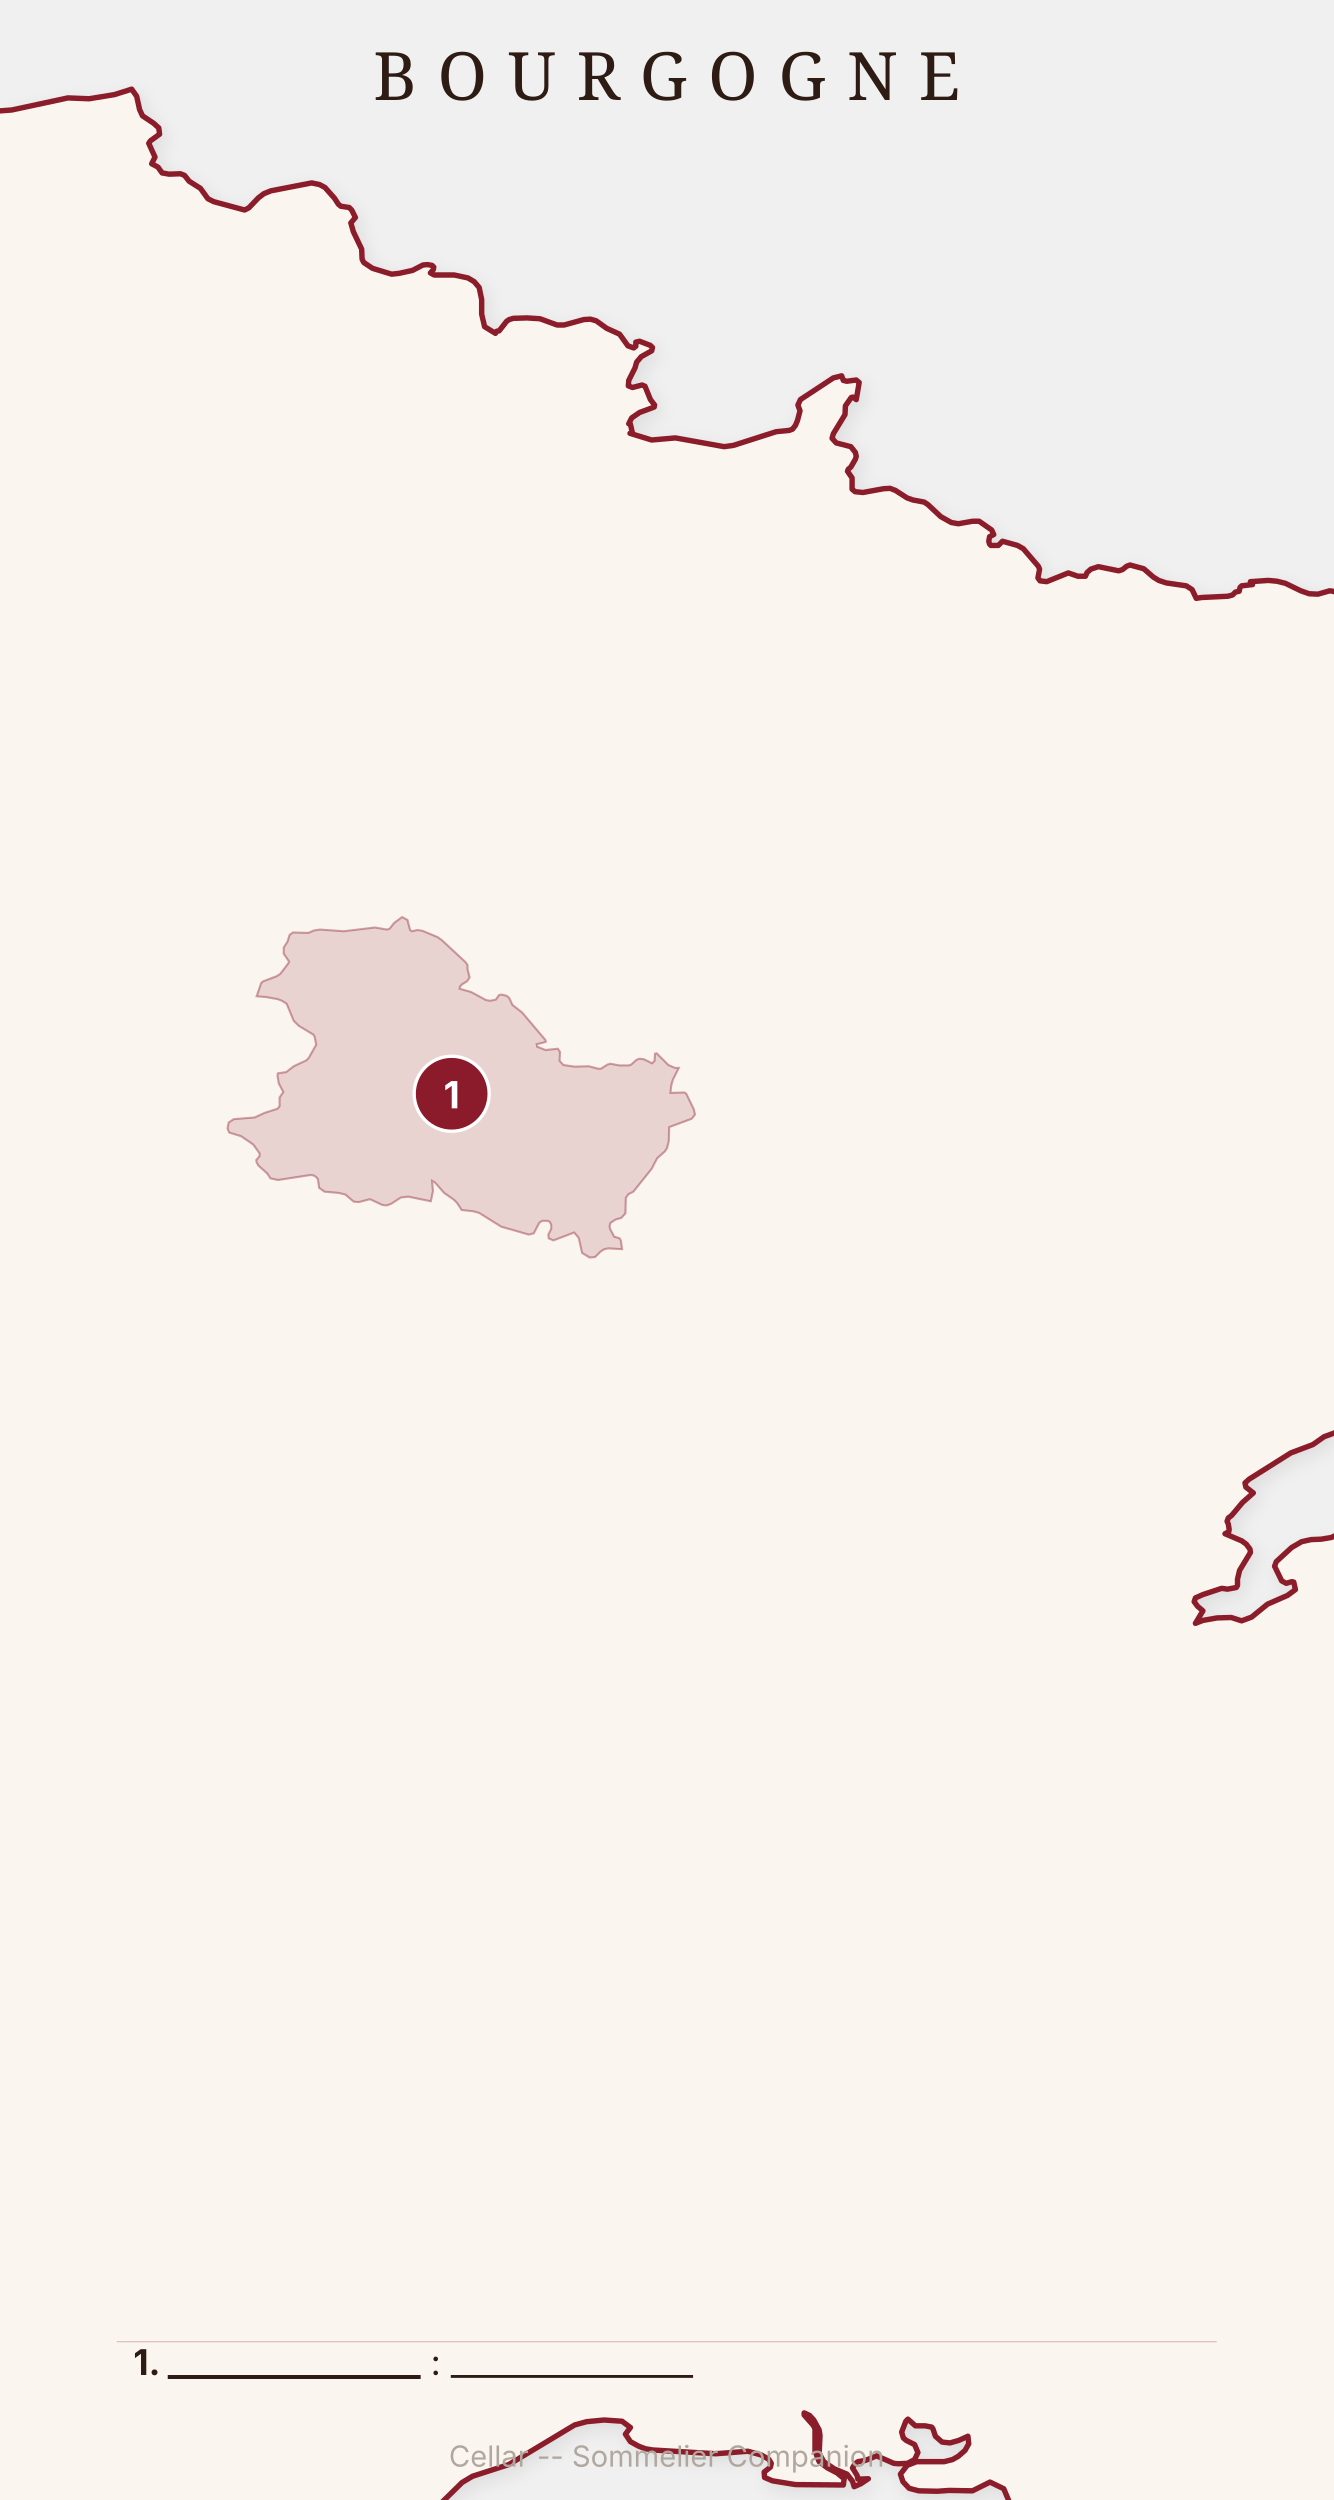
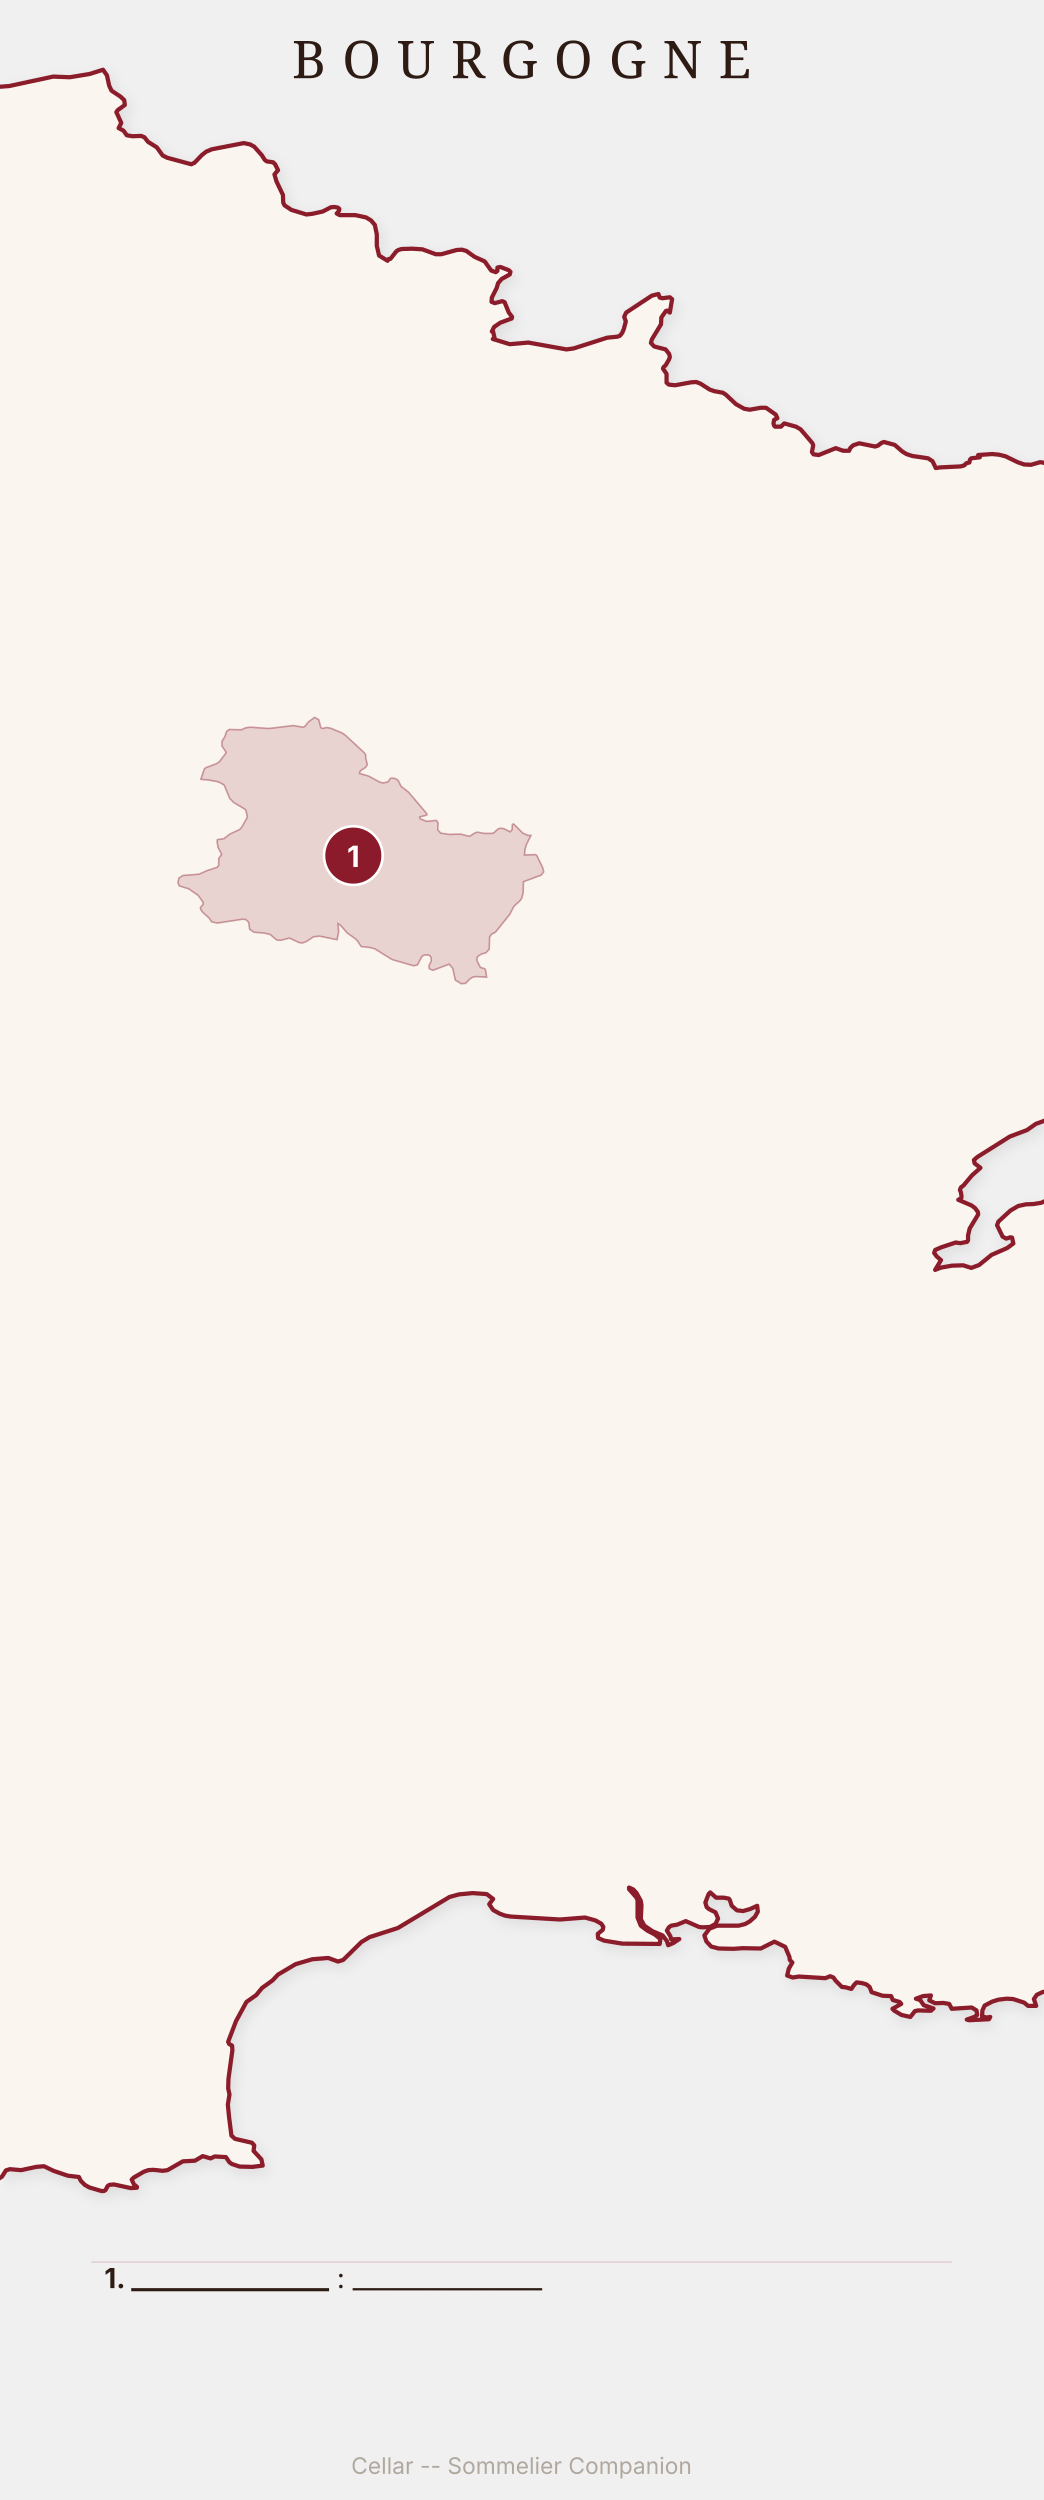
- <svg xmlns="http://www.w3.org/2000/svg" viewBox="0 0 320 600">
+ <svg xmlns="http://www.w3.org/2000/svg" viewBox="0 0 320 767">
  <defs>
    <filter id="shadow">
      <feDropShadow dx="1" dy="1.5" stdDeviation="2" flood-color="#2D1B14" flood-opacity="0.08" />
    </filter>
  </defs>
  <style>.region-label { display: none !important; }</style>
  <text x="160" y="24" text-anchor="middle" font-family="Cormorant Garamond, Georgia, serif" font-size="16" font-weight="400" fill="#2D1B14" letter-spacing="5">BOURGOGNE</text>
  <text x="160" y="42" text-anchor="middle" font-family="Inter, sans-serif" font-size="8" fill="#8a7a6a" letter-spacing="1" class="region-label">Placera regionerna och namnge de viktigaste druvorna</text>
  <g filter="url(#shadow)">
    <path d="M31.6,21.4 L32.8,23.1 L33.5,26.3 L34.2,27.8 L36.9,29.6 L38.1,30.7 L38.3,32.2 L36.1,33.8 L35.7,34.4 L37.2,37.7 L36.4,39.3 L37.9,40.1 L38.9,41.5 L40.6,41.8 L43.3,41.7 L44.3,42.1 L45.4,43.5 L48.1,45.2 L49.9,47.7 L51.3,48.4 L58.7,50.4 L59.7,49.9 L62.0,47.5 L63.3,46.5 L65.0,45.8 L74.8,43.9 L76.7,44.3 L78.0,45.0 L80.3,47.6 L81.2,49.0 L81.8,49.5 L83.8,49.8 L84.4,50.4 L85.3,52.2 L84.2,53.5 L84.8,55.6 L86.8,59.8 L86.9,62.2 L87.3,63.0 L89.4,64.4 L94.0,65.8 L95.8,65.6 L99.0,64.9 L101.5,63.6 L102.6,63.5 L103.7,63.7 L104.1,64.1 L104.0,64.7 L103.3,65.5 L104.2,66.0 L109.0,66.0 L112.3,66.7 L113.8,67.6 L115.0,69.0 L115.6,71.9 L115.6,75.4 L116.3,78.4 L118.9,80.0 L119.2,79.5 L119.8,79.4 L121.6,77.1 L122.2,76.7 L123.2,76.4 L126.5,76.3 L129.6,76.5 L133.7,78.0 L135.4,78.0 L140.1,76.7 L141.7,76.6 L143.1,77.0 L145.6,78.8 L148.7,80.2 L150.7,83.0 L152.1,83.5 L152.6,83.1 L152.6,82.1 L153.5,81.9 L156.1,82.9 L156.6,83.4 L156.4,84.2 L153.9,85.6 L152.8,86.9 L152.4,88.3 L150.9,91.3 L150.8,92.6 L151.8,93.0 L154.1,92.4 L154.8,92.7 L156.1,95.9 L157.1,97.2 L157.0,97.7 L153.5,99.0 L151.6,100.3 L150.9,101.7 L151.3,101.8 L151.8,104.0 L151.2,104.0 L156.4,105.6 L162.1,105.1 L173.8,107.2 L176.0,106.9 L186.3,103.6 L189.4,103.3 L190.2,103.0 L190.9,102.1 L191.4,100.9 L192.0,98.6 L191.5,97.2 L192.1,95.9 L200.0,90.7 L202.0,90.2 L202.4,91.3 L203.2,91.5 L205.5,91.2 L206.2,91.8 L205.5,95.9 L204.7,95.3 L204.3,95.4 L202.9,97.4 L202.8,99.5 L200.0,104.1 L199.7,105.2 L200.7,106.3 L204.2,107.2 L205.3,108.6 L205.5,109.5 L205.3,110.2 L204.2,112.1 L203.6,112.6 L203.4,113.1 L204.5,114.7 L204.5,117.4 L205.2,118.0 L207.1,118.2 L212.0,117.3 L213.6,117.2 L214.9,117.7 L217.7,119.5 L219.1,120.0 L221.8,120.5 L222.7,121.1 L225.8,124.0 L228.3,125.4 L230.0,125.7 L233.4,125.1 L235.0,125.1 L238.0,127.2 L238.5,128.3 L237.5,128.8 L237.3,129.9 L237.5,130.6 L237.8,130.9 L239.6,130.9 L240.6,129.9 L244.2,130.9 L245.6,131.7 L249.2,135.9 L249.5,136.6 L249.1,138.7 L249.6,139.4 L251.2,139.6 L256.4,137.5 L258.7,138.3 L260.5,138.3 L260.9,137.4 L261.8,136.6 L263.6,136.0 L268.5,137.0 L269.4,136.7 L270.4,135.9 L271.2,135.6 L274.5,136.5 L276.8,138.5 L278.1,139.3 L279.9,139.9 L284.7,140.6 L286.1,141.5 L287.1,143.6 L288.4,143.4 L294.7,143.1 L295.8,142.8 L296.5,142.1 L297.4,141.9 L297.6,141.0 L298.0,140.6 L300.6,140.3 L300.1,139.6 L304.4,139.3 L306.5,139.5 L308.5,140.0 L312.2,141.8 L314.2,142.5 L316.3,142.6 L319.1,141.8 L319.9,141.9 L326.7,144.1 L328.0,144.9 L328.7,146.1 L328.5,146.6 L332.7,149.6 L332.9,150.0 L332.6,150.6 L331.3,150.6 L330.9,151.3 L331.3,152.2 L337.5,156.3 L337.6,157.7 L339.3,158.3 L340.6,161.0 L342.2,160.6 L342.7,161.7 L342.1,163.6 L343.0,164.6 L343.9,164.9 L347.2,164.9 L350.1,165.6 L351.0,165.5 L352.3,164.3 L351.5,161.9 L351.9,160.9 L352.7,160.8 L355.8,161.2 L357.9,161.1 L358.7,161.2 L363.4,162.9 L365.0,162.9 L365.0,165.6 L365.8,167.6 L367.4,168.4 L369.7,167.5 L369.8,167.1 L369.5,166.3 L370.2,165.9 L373.5,167.3 L375.8,167.9 L382.2,168.0 L384.7,168.6 L386.4,166.9 L389.1,166.5 L390.4,164.6 L393.3,163.8 L394.8,163.9 L395.1,164.7 L398.3,164.9 L399.7,165.2 L400.1,166.2 L399.3,166.9 L400.3,167.6 L403.0,170.2 L404.6,170.9 L407.8,171.3 L409.5,171.8 L410.8,173.2 L411.5,173.6 L412.5,173.8 L415.2,173.2 L418.3,173.8 L421.8,172.9 L427.9,174.0 L433.5,173.8 L445.3,178.0 L452.6,179.0 L453.5,179.5 L451.9,180.7 L449.6,183.6 L446.2,189.7 L445.3,190.7 L442.1,192.0 L441.5,192.0 L440.6,192.8 L440.3,193.9 L439.9,194.1 L436.4,194.5 L436.0,195.1 L435.9,196.5 L435.5,197.1 L430.8,200.5 L429.7,201.1 L427.6,201.8 L424.5,205.0 L423.8,207.5 L423.8,210.0 L424.7,211.6 L424.7,212.1 L422.0,213.7 L421.6,214.4 L421.4,215.8 L420.1,217.7 L419.1,220.5 L419.0,221.5 L419.3,222.4 L420.1,224.3 L420.1,225.4 L419.0,226.4 L416.5,227.6 L415.3,231.9 L414.5,233.0 L409.8,237.4 L409.4,238.3 L409.2,239.4 L407.8,241.1 L406.8,243.7 L407.1,246.7 L410.3,250.5 L410.4,252.8 L409.7,253.7 L407.7,255.1 L407.3,256.1 L407.3,257.7 L405.8,259.4 L405.8,260.4 L406.2,261.8 L406.0,262.7 L404.6,263.4 L403.6,265.8 L403.4,266.8 L404.3,269.4 L404.2,270.6 L402.3,272.5 L402.8,274.9 L403.0,275.2 L404.1,275.6 L405.2,276.5 L406.8,278.8 L408.1,279.8 L408.3,280.5 L407.8,281.6 L403.4,282.9 L400.1,284.7 L401.8,285.4 L401.8,286.1 L401.5,286.6 L399.7,286.8 L399.8,287.3 L400.4,288.0 L400.3,288.4 L399.0,289.2 L395.9,288.4 L395.1,288.6 L395.1,289.0 L396.1,290.0 L396.2,290.4 L395.9,291.1 L394.5,292.4 L392.4,293.0 L387.2,292.9 L385.3,293.1 L382.0,294.0 L381.4,293.9 L380.6,293.2 L378.4,292.7 L376.8,292.0 L376.4,290.8 L377.7,288.7 L375.7,288.9 L372.0,288.1 L368.3,288.6 L366.4,288.4 L365.0,287.9 L362.3,288.7 L362.5,289.5 L363.6,291.4 L363.1,292.0 L361.9,292.7 L360.7,293.1 L358.8,293.4 L358.7,294.8 L356.8,295.6 L355.7,296.6 L354.7,297.7 L354.4,298.7 L363.2,298.1 L364.6,297.7 L366.8,299.0 L367.6,299.7 L367.0,300.5 L364.8,301.3 L363.7,302.3 L362.6,302.4 L361.2,303.4 L360.7,304.9 L361.0,306.8 L356.0,309.3 L353.8,310.8 L352.4,312.4 L347.6,315.5 L345.3,316.0 L345.4,317.3 L344.1,317.8 L343.8,318.3 L341.9,318.7 L341.2,319.2 L340.2,320.4 L341.1,321.7 L339.4,323.4 L334.5,326.0 L326.5,327.7 L322.9,329.1 L321.8,331.8 L323.1,333.7 L323.3,334.5 L323.2,335.6 L322.3,336.9 L321.0,339.7 L322.1,340.9 L322.2,342.2 L321.9,342.8 L320.3,343.9 L317.8,344.8 L315.1,346.7 L309.8,348.7 L299.8,355.0 L298.8,355.9 L299.0,356.9 L300.8,358.3 L298.2,360.6 L295.6,363.7 L294.8,364.3 L294.5,365.1 L294.8,365.8 L295.0,367.1 L294.9,367.6 L294.0,368.1 L298.0,369.8 L299.1,370.6 L300.0,371.8 L300.1,372.6 L297.5,376.9 L297.0,379.0 L297.0,380.5 L296.7,381.0 L294.6,381.4 L293.2,381.2 L288.7,382.7 L286.9,383.5 L286.6,384.4 L287.4,385.5 L288.7,386.6 L286.9,389.6 L288.7,388.9 L292.1,388.3 L295.5,388.2 L298.0,389.0 L300.4,388.1 L304.2,385.0 L309.0,382.9 L310.9,381.5 L310.5,379.7 L310.0,379.6 L308.7,380.0 L307.6,379.4 L305.9,375.9 L306.3,374.8 L310.0,371.4 L312.4,370.0 L314.7,369.5 L317.1,369.4 L319.5,369.0 L325.9,366.0 L330.6,365.3 L335.6,365.4 L346.7,367.4 L347.8,367.8 L348.5,368.5 L348.6,369.9 L348.1,371.2 L346.1,372.8 L345.7,373.6 L347.2,375.3 L349.8,377.3 L351.5,379.3 L348.9,382.8 L347.6,385.5 L346.9,388.0 L347.5,389.3 L353.4,390.2 L354.6,390.9 L354.5,391.5 L353.0,393.0 L353.2,392.9 L353.4,393.6 L353.2,395.6 L354.6,396.0 L356.3,395.2 L358.0,395.7 L363.4,399.8 L365.0,403.5 L365.9,404.8 L364.9,405.2 L364.1,405.9 L363.0,407.8 L362.0,409.0 L360.5,409.8 L357.2,410.8 L354.9,410.8 L354.7,412.0 L354.2,412.1 L353.8,411.7 L352.6,411.3 L349.5,412.2 L348.5,413.3 L348.1,414.5 L348.3,417.1 L349.1,420.2 L350.6,421.8 L352.6,422.9 L355.6,423.4 L358.2,425.1 L360.7,425.5 L361.6,426.0 L362.0,427.1 L360.8,429.4 L360.9,430.0 L362.0,431.5 L362.4,434.5 L363.0,435.6 L366.4,436.9 L369.6,438.7 L371.5,441.2 L376.2,443.0 L376.1,444.0 L375.5,445.1 L373.9,447.0 L371.2,449.5 L371.5,451.7 L372.3,453.1 L372.3,454.3 L370.3,455.5 L368.4,457.7 L366.5,456.6 L363.9,457.1 L361.2,458.0 L360.3,458.6 L359.0,460.2 L357.9,460.9 L354.9,461.2 L354.5,461.9 L355.3,462.6 L355.1,463.1 L352.7,463.9 L350.0,463.2 L347.3,462.2 L344.7,461.9 L342.2,463.1 L339.6,463.2 L337.0,464.2 L335.7,465.0 L334.8,465.9 L336.1,467.3 L337.3,468.0 L337.5,469.8 L338.4,470.9 L339.2,471.4 L341.8,471.6 L343.7,472.6 L344.2,474.7 L344.1,478.9 L345.4,480.4 L347.8,481.9 L352.9,484.0 L354.3,484.3 L358.0,483.8 L359.3,483.8 L363.0,484.9 L364.3,486.0 L364.8,486.8 L364.7,487.6 L364.2,488.9 L365.0,490.5 L365.7,493.0 L368.0,496.0 L368.4,497.0 L367.1,497.0 L364.4,496.4 L363.0,496.4 L361.3,497.1 L359.9,498.3 L359.4,499.8 L360.2,501.4 L359.2,502.0 L356.7,505.1 L352.9,507.2 L352.1,508.2 L352.3,510.5 L354.0,512.6 L358.2,515.4 L355.7,516.4 L355.2,517.1 L354.3,520.2 L354.6,520.9 L357.1,523.3 L358.4,525.4 L361.3,527.3 L362.3,529.3 L363.0,529.9 L364.0,530.2 L366.8,529.8 L367.7,530.0 L372.1,531.7 L375.1,532.5 L383.0,536.0 L387.3,536.9 L388.2,538.1 L388.9,538.6 L392.6,538.7 L405.5,536.0 L407.6,535.9 L410.7,534.5 L413.0,534.8 L412.0,537.2 L412.9,538.6 L414.5,539.8 L415.7,541.6 L415.5,542.9 L412.8,544.9 L411.2,548.3 L409.5,549.7 L405.7,552.0 L404.2,553.7 L400.9,556.3 L399.8,557.8 L400.1,559.7 L401.6,563.3 L400.6,563.8 L399.7,563.9 L399.7,565.3 L398.7,565.5 L396.8,566.9 L395.9,566.0 L394.5,565.4 L393.1,565.8 L392.0,566.7 L391.5,568.5 L389.7,569.6 L388.8,571.2 L386.6,571.1 L385.1,570.6 L383.4,570.8 L382.2,571.3 L381.3,572.1 L381.5,572.9 L380.2,574.0 L379.4,574.3 L378.9,573.3 L377.5,573.1 L375.5,573.5 L374.4,574.5 L373.7,577.1 L374.6,581.0 L373.6,581.5 L372.7,580.2 L372.0,579.9 L370.9,579.9 L369.6,580.5 L367.0,582.3 L366.6,581.4 L362.5,581.5 L361.5,582.0 L360.2,583.0 L359.9,584.1 L360.9,584.7 L360.9,585.0 L358.7,587.0 L358.4,588.8 L356.7,589.6 L356.4,590.4 L354.7,590.5 L354.1,589.5 L353.7,589.7 L353.6,590.3 L353.9,591.2 L352.9,591.5 L350.8,591.2 L348.2,591.8 L347.4,591.1 L346.2,590.7 L344.3,591.8 L344.4,593.8 L343.3,594.9 L343.3,596.1 L340.1,596.4 L339.1,598.2 L336.4,600.2 L334.4,601.0 L333.9,602.2 L335.4,602.5 L339.9,601.6 L341.5,601.9 L341.9,602.4 L340.9,603.7 L339.6,604.3 L339.4,605.7 L340.5,607.2 L337.6,608.6 L335.3,609.3 L334.5,609.1 L334.1,608.2 L333.2,608.4 L330.1,608.6 L329.8,609.3 L329.1,610.2 L327.6,610.9 L325.6,610.5 L321.3,610.8 L319.8,611.2 L318.1,612.0 L317.2,613.3 L317.9,615.4 L315.4,615.4 L314.2,614.4 L310.8,613.3 L308.8,613.2 L306.3,613.5 L304.4,614.1 L302.1,615.3 L301.4,616.8 L301.3,618.6 L302.7,619.0 L303.8,618.8 L303.4,619.5 L297.3,619.8 L296.6,619.6 L298.9,618.8 L299.8,618.2 L299.6,616.8 L298.1,615.9 L292.0,616.3 L291.2,614.8 L289.4,614.5 L286.9,614.6 L285.1,613.7 L285.6,612.2 L283.2,612.4 L281.0,613.2 L282.3,613.6 L283.4,615.2 L286.4,616.2 L285.6,616.9 L281.7,616.8 L280.7,617.0 L279.3,618.8 L276.6,618.2 L274.4,616.9 L273.8,616.3 L276.5,614.8 L276.0,614.2 L273.9,613.6 L273.4,612.4 L270.8,612.3 L267.4,611.2 L266.8,609.6 L265.8,608.8 L264.4,608.4 L262.8,608.2 L262.0,609.0 L261.2,610.2 L259.4,609.7 L258.3,609.6 L256.4,607.7 L255.7,606.7 L254.7,606.3 L253.2,606.9 L245.1,606.4 L243.2,606.7 L241.5,606.1 L242.0,604.0 L243.1,602.1 L242.3,601.3 L242.2,600.4 L240.9,597.3 L237.6,595.7 L233.4,597.8 L227.8,597.7 L225.0,597.9 L220.5,597.8 L218.2,597.2 L216.7,595.6 L216.1,593.8 L217.7,591.7 L220.0,590.8 L226.6,590.8 L228.6,590.3 L230.0,589.5 L231.6,588.1 L232.5,586.5 L232.3,584.7 L230.1,585.7 L228.0,586.3 L226.1,586.1 L224.5,584.7 L223.9,582.9 L223.6,582.5 L222.0,582.2 L219.7,582.2 L217.9,580.6 L217.4,581.1 L216.4,583.7 L216.8,585.1 L217.5,585.7 L219.5,586.7 L220.3,588.6 L219.5,590.3 L217.8,591.2 L215.6,591.3 L214.5,591.2 L210.4,589.4 L207.7,590.5 L205.9,590.8 L205.2,591.3 L204.6,592.3 L205.7,594.1 L205.9,595.0 L208.4,594.9 L206.6,596.1 L205.0,596.8 L204.6,595.5 L203.3,593.8 L200.2,592.5 L197.7,590.8 L196.6,588.8 L196.8,584.5 L196.6,583.2 L195.3,580.8 L194.3,579.7 L193.0,579.1 L193.0,579.6 L195.2,582.1 L195.6,582.9 L195.6,588.3 L196.6,590.8 L198.6,592.3 L200.9,593.5 L202.6,594.9 L202.4,596.4 L190.9,596.3 L185.4,595.4 L183.5,594.6 L183.4,593.3 L184.9,592.1 L185.1,591.2 L184.5,590.2 L182.7,589.2 L179.5,588.3 L171.8,588.9 L156.7,588.0 L154.9,587.7 L153.3,587.1 L151.3,586.0 L150.1,584.2 L151.3,582.6 L149.3,581.1 L145.0,580.8 L140.8,581.2 L137.9,582.0 L122.1,591.5 L113.4,594.3 L110.9,595.8 L105.3,601.3 L103.7,601.8 L100.7,600.7 L95.8,601.1 L90.7,602.6 L85.3,605.8 L83.6,607.6 L80.4,609.9 L78.6,612.1 L75.6,614.2 L72.4,620.1 L70.0,626.4 L70.3,627.1 L71.2,627.6 L71.3,629.0 L70.1,637.7 L70.0,640.7 L70.4,642.6 L69.9,645.7 L70.3,649.7 L71.0,655.2 L72.1,656.2 L77.3,657.4 L78.0,658.2 L77.8,659.9 L80.2,662.5 L80.6,664.4 L77.4,664.8 L73.5,664.7 L71.1,663.9 L70.4,663.4 L69.3,661.8 L65.9,661.6 L64.6,662.2 L62.2,661.5 L59.8,662.9 L56.1,663.1 L51.4,665.8 L49.9,666.0 L47.0,665.7 L45.5,665.8 L44.1,666.3 L41.0,668.1 L40.4,668.7 L41.1,670.2 L42.0,670.9 L42.0,671.2 L40.1,671.3 L35.0,670.2 L33.6,670.3 L33.0,670.7 L32.4,671.9 L31.9,672.2 L31.1,672.2 L27.4,671.1 L26.0,670.3 L24.8,669.1 L24.2,667.9 L20.8,667.5 L16.4,666.0 L13.5,664.6 L11.1,664.8 L6.5,665.8 L3.0,665.5 L1.8,665.9 L0.6,667.8 L-3.3,670.3 L-6.5,670.6 L-7.5,670.5 L-9.8,669.1 L-10.5,668.0 L-11.5,665.2 L-12.5,664.0 L-13.7,663.6 L-16.8,663.2 L-21.0,661.1 L-22.5,660.6 L-27.2,660.2 L-28.5,659.8 L-28.5,659.3 L-28.9,659.1 L-28.6,657.2 L-27.8,655.7 L-26.5,654.7 L-24.6,654.6 L-25.5,653.6 L-27.2,653.2 L-28.4,652.6 L-27.8,651.1 L-36.2,650.5 L-41.1,648.2 L-42.2,648.3 L-44.4,648.9 L-46.8,648.8 L-47.9,651.7 L-49.5,652.2 L-50.6,651.2 L-51.9,648.6 L-54.6,645.4 L-55.9,645.1 L-56.3,644.8 L-56.0,643.8 L-57.7,643.4 L-66.9,643.4 L-69.4,644.0 L-70.2,643.9 L-71.4,643.2 L-73.5,640.0 L-74.8,639.1 L-76.4,638.8 L-82.7,638.5 L-85.1,637.3 L-87.3,638.2 L-88.1,637.9 L-89.9,636.7 L-92.1,636.1 L-95.3,634.7 L-98.0,634.6 L-101.9,633.6 L-103.2,633.5 L-105.2,633.6 L-107.0,634.1 L-107.3,635.2 L-107.2,636.8 L-108.2,638.9 L-107.4,639.7 L-107.9,640.0 L-108.7,641.1 L-107.6,641.4 L-106.7,642.2 L-106.2,643.3 L-106.3,644.5 L-106.9,645.3 L-107.9,645.6 L-110.5,645.3 L-119.8,645.5 L-121.0,645.1 L-125.3,645.7 L-126.8,645.5 L-127.2,645.3 L-127.4,644.4 L-129.4,643.1 L-130.8,643.5 L-132.1,644.5 L-134.2,646.6 L-135.3,646.8 L-136.4,645.7 L-138.0,643.7 L-139.2,643.2 L-143.1,642.5 L-144.4,642.6 L-145.7,643.3 L-150.3,643.8 L-156.0,645.4 L-158.6,645.5 L-161.5,644.7 L-162.8,643.6 L-164.6,643.2 L-164.9,642.2 L-166.5,641.0 L-167.4,639.9 L-167.9,638.6 L-167.7,637.3 L-171.2,638.2 L-173.2,638.0 L-174.1,636.6 L-178.6,634.6 L-179.7,633.8 L-180.6,635.1 L-181.2,635.3 L-181.8,634.8 L-185.4,636.9 L-187.2,637.7 L-189.5,637.8 L-193.5,636.4 L-195.4,636.4 L-195.5,638.2 L-198.0,639.0 L-198.7,638.7 L-198.6,637.8 L-199.0,637.3 L-201.0,637.1 L-201.0,636.1 L-203.9,633.3 L-207.7,631.3 L-210.0,631.2 L-210.7,630.7 L-211.1,630.0 L-210.8,628.8 L-212.1,626.1 L-214.1,625.6 L-219.9,626.4 L-225.8,626.0 L-228.6,625.3 L-231.2,623.9 L-232.1,623.1 L-235.9,622.6 L-238.4,621.5 L-241.1,621.7 L-243.6,620.3 L-246.1,619.2 L-250.4,618.7 L-251.8,618.0 L-253.1,617.0 L-253.4,616.0 L-252.8,615.0 L-251.2,614.0 L-252.9,613.7 L-254.6,614.2 L-255.9,615.2 L-256.4,616.7 L-256.6,618.7 L-257.2,619.7 L-258.5,620.0 L-260.5,619.8 L-262.3,619.5 L-264.0,618.8 L-265.3,617.7 L-266.2,616.1 L-261.6,612.1 L-260.5,609.7 L-259.7,606.8 L-260.0,604.1 L-262.1,602.5 L-264.6,602.8 L-267.7,601.6 L-270.1,601.1 L-271.5,601.0 L-272.6,601.5 L-273.6,603.5 L-274.5,603.8 L-276.2,603.8 L-277.5,603.1 L-278.1,601.2 L-277.9,600.4 L-278.7,600.0 L-280.7,599.5 L-285.5,600.5 L-285.9,599.9 L-286.1,598.5 L-287.1,597.6 L-289.2,596.8 L-289.2,594.3 L-289.0,593.5 L-287.6,594.2 L-287.0,593.6 L-285.7,593.2 L-279.1,592.5 L-277.4,590.7 L-274.3,589.3 L-272.1,586.3 L-271.8,585.5 L-268.2,582.1 L-265.4,579.1 L-264.9,576.7 L-263.1,572.5 L-260.1,560.3 L-258.3,556.1 L-255.7,546.4 L-250.9,525.4 L-248.9,515.0 L-248.4,510.4 L-249.2,507.2 L-249.1,506.6 L-247.1,504.5 L-245.3,499.7 L-243.9,498.4 L-242.0,498.4 L-237.4,499.2 L-234.8,498.9 L-233.3,498.1 L-233.3,497.0 L-235.1,495.6 L-234.1,495.6 L-234.9,494.6 L-240.5,490.8 L-242.3,490.0 L-242.8,490.0 L-244.0,491.7 L-247.4,495.3 L-248.2,498.6 L-249.3,501.2 L-244.8,464.6 L-241.7,452.8 L-240.4,437.2 L-239.9,436.1 L-237.4,432.5 L-236.3,431.3 L-235.1,431.0 L-234.4,431.3 L-234.2,431.6 L-234.3,433.0 L-234.6,434.0 L-233.0,435.9 L-228.0,438.6 L-223.7,440.1 L-214.7,447.2 L-212.6,449.3 L-211.8,451.6 L-211.6,453.1 L-210.6,455.8 L-208.9,463.6 L-206.4,467.9 L-203.9,470.2 L-201.0,472.2 L-198.6,473.2 L-198.0,473.7 L-197.4,474.7 L-197.3,475.3 L-197.5,476.5 L-197.1,479.6 L-196.4,480.8 L-195.4,481.4 L-196.0,478.2 L-196.5,477.3 L-195.8,475.3 L-196.6,473.7 L-198.2,472.5 L-200.0,471.7 L-195.8,472.1 L-194.1,472.7 L-192.4,473.7 L-194.3,471.4 L-197.2,470.3 L-200.4,469.6 L-203.1,468.1 L-204.4,466.2 L-205.4,463.9 L-208.2,449.6 L-209.2,446.7 L-211.7,442.1 L-214.8,438.1 L-218.2,435.3 L-228.8,430.0 L-229.3,428.3 L-229.8,427.9 L-232.2,427.3 L-236.2,424.5 L-239.9,423.7 L-241.1,423.1 L-243.0,421.6 L-244.4,420.8 L-247.0,421.2 L-248.4,420.8 L-247.1,415.7 L-247.1,414.7 L-242.2,413.6 L-240.7,413.7 L-236.0,417.6 L-234.3,418.6 L-229.0,420.3 L-230.7,419.0 L-237.4,415.2 L-239.3,413.6 L-239.7,412.9 L-240.1,410.9 L-241.3,409.1 L-240.4,408.8 L-238.4,407.0 L-237.2,406.5 L-235.4,406.4 L-235.1,405.5 L-235.2,404.8 L-236.7,402.9 L-235.1,401.9 L-236.4,401.4 L-237.2,400.4 L-238.2,397.9 L-236.7,398.7 L-235.4,398.7 L-234.4,398.1 L-233.6,396.9 L-233.6,396.4 L-234.8,395.5 L-236.3,395.1 L-236.6,393.7 L-237.1,392.7 L-237.2,391.7 L-238.4,391.4 L-239.6,390.7 L-239.6,390.4 L-238.7,389.8 L-241.3,388.6 L-241.3,387.7 L-244.9,387.5 L-245.6,386.9 L-245.7,386.3 L-245.2,385.6 L-243.8,384.6 L-244.2,383.2 L-243.3,382.2 L-238.2,380.0 L-237.6,379.1 L-238.2,376.8 L-239.8,375.2 L-243.2,375.1 L-245.9,376.2 L-245.8,378.6 L-247.8,378.2 L-250.6,375.5 L-252.5,375.2 L-254.8,374.3 L-256.5,373.3 L-257.5,373.0 L-261.4,373.8 L-263.3,373.8 L-264.1,372.2 L-264.6,370.3 L-265.8,369.0 L-267.5,368.1 L-269.5,367.9 L-274.5,367.7 L-276.5,367.3 L-275.8,366.3 L-277.1,365.5 L-281.0,365.0 L-283.5,363.5 L-285.6,363.1 L-286.5,362.7 L-288.6,359.7 L-288.6,360.6 L-288.1,362.5 L-288.4,362.8 L-289.1,362.5 L-289.8,361.9 L-291.4,356.4 L-291.1,355.1 L-292.3,354.8 L-293.7,352.1 L-296.8,349.8 L-297.6,347.9 L-298.6,347.3 L-301.1,347.0 L-301.7,346.5 L-303.9,343.4 L-308.0,340.4 L-310.3,339.3 L-312.2,338.9 L-313.1,338.4 L-313.7,337.2 L-313.9,335.8 L-313.9,332.9 L-313.3,332.2 L-311.4,331.2 L-311.9,330.2 L-310.8,329.4 L-307.9,328.2 L-307.0,327.0 L-305.8,324.4 L-304.9,323.0 L-303.6,322.4 L-303.7,321.1 L-304.6,319.8 L-306.5,318.2 L-311.0,316.4 L-319.5,315.4 L-322.2,314.4 L-319.5,313.0 L-317.1,312.8 L-316.6,312.5 L-316.1,309.8 L-316.9,308.6 L-317.1,307.5 L-316.7,305.7 L-316.2,304.9 L-315.6,304.2 L-313.8,303.7 L-306.9,303.2 L-305.4,302.7 L-304.2,303.6 L-300.4,304.2 L-299.3,304.2 L-299.8,303.7 L-298.1,303.9 L-296.7,304.7 L-298.3,304.7 L-298.3,305.2 L-295.2,306.8 L-292.1,307.2 L-289.7,308.7 L-288.0,309.3 L-284.0,309.3 L-285.5,308.7 L-288.6,308.2 L-289.8,307.5 L-292.1,305.7 L-294.7,304.2 L-297.3,303.2 L-300.5,302.7 L-301.2,302.5 L-302.2,301.8 L-305.0,301.2 L-315.3,301.7 L-317.6,302.7 L-318.8,304.2 L-319.6,304.7 L-321.8,305.1 L-323.6,306.3 L-325.0,306.7 L-326.4,306.7 L-327.8,306.3 L-330.7,304.2 L-331.9,303.7 L-334.4,303.7 L-335.0,304.1 L-335.4,305.2 L-337.6,305.2 L-344.5,302.7 L-344.5,302.2 L-342.8,302.4 L-339.7,303.4 L-338.0,303.2 L-336.7,302.2 L-337.4,301.2 L-340.0,299.2 L-341.0,299.6 L-340.6,300.5 L-341.0,301.2 L-341.6,301.2 L-341.7,299.0 L-342.5,297.9 L-345.6,296.5 L-339.7,294.1 L-336.9,294.5 L-337.0,295.0 L-337.4,295.1 L-336.9,295.6 L-336.2,295.0 L-333.6,294.0 L-333.4,293.5 L-336.4,293.3 L-337.6,293.0 L-336.9,292.0 L-338.1,291.4 L-339.7,291.3 L-340.6,290.9 L-340.0,289.5 L-341.0,288.5 L-340.2,288.0 L-335.6,287.8 L-332.9,287.3 L-331.3,287.4 L-332.5,287.2 L-335.9,287.4 L-341.6,285.9 L-342.7,285.7 L-346.1,286.4 L-348.9,286.4 L-350.5,286.9 L-351.2,286.4 L-350.1,286.2 L-348.8,285.7 L-347.7,284.9 L-347.1,283.9 L-348.3,284.6 L-351.7,284.9 L-350.6,285.1 L-350.2,285.9 L-352.1,285.9 L-353.7,285.4 L-353.8,287.1 L-354.9,287.5 L-357.3,286.9 L-358.6,287.0 L-362.4,287.9 L-365.0,287.9 L-367.0,286.9 L-368.8,284.7 L-370.6,284.3 L-370.6,283.9 L-371.8,283.5 L-370.6,282.9 L-368.6,282.9 L-367.5,284.4 L-367.0,284.4 L-366.1,283.8 L-364.9,284.4 L-364.4,282.8 L-363.3,283.8 L-361.4,284.2 L-359.4,284.0 L-357.8,283.3 L-358.3,282.8 L-355.4,280.1 L-355.1,278.7 L-356.8,277.3 L-356.8,277.7 L-356.1,278.2 L-356.0,278.7 L-356.4,279.1 L-357.3,279.2 L-356.3,279.7 L-356.9,280.3 L-357.8,280.3 L-358.2,279.9 L-361.9,278.3 L-358.8,278.8 L-359.7,277.9 L-360.6,277.5 L-362.9,277.3 L-361.9,277.7 L-363.4,278.2 L-367.3,278.5 L-368.0,279.0 L-368.7,279.9 L-372.6,280.8 L-372.6,280.3 L-372.1,280.3 L-372.1,279.7 L-374.1,280.3 L-374.5,278.6 L-374.2,278.1 L-373.6,277.7 L-374.7,277.7 L-375.5,277.3 L-375.9,276.6 L-376.1,275.7 L-376.7,275.7 L-376.1,277.7 L-376.1,279.5 L-375.9,280.2 L-375.2,281.1 L-373.6,282.3 L-374.1,283.3 L-375.1,282.3 L-375.7,282.6 L-378.2,280.8 L-377.7,281.7 L-378.1,282.2 L-378.8,282.0 L-379.4,279.9 L-379.9,280.0 L-380.2,280.8 L-379.7,281.8 L-381.2,281.7 L-381.7,281.3 L-384.1,282.2 L-385.2,282.2 L-386.3,281.8 L-385.3,281.3 L-386.9,280.5 L-387.7,280.5 L-388.4,281.3 L-387.3,281.8 L-388.1,284.3 L-387.7,286.4 L-386.5,288.2 L-384.9,289.5 L-387.4,289.1 L-387.9,289.5 L-388.4,289.5 L-389.4,286.7 L-389.2,285.8 L-388.5,284.6 L-388.4,283.6 L-388.5,281.9 L-389.1,280.6 L-390.9,278.8 L-393.2,277.9 L-393.5,277.5 L-393.3,276.5 L-392.4,274.4 L-386.8,272.7 L-387.3,271.9 L-387.3,270.6 L-388.9,271.2 L-388.9,269.1 L-389.4,269.1 L-390.0,269.9 L-391.7,269.4 L-392.9,269.6 L-391.9,269.8 L-391.2,270.4 L-390.4,272.2 L-390.8,272.3 L-390.9,272.7 L-391.8,272.3 L-392.9,273.0 L-394.0,273.2 L-392.9,274.2 L-394.0,274.5 L-394.5,275.9 L-395.2,276.2 L-398.0,274.2 L-403.2,273.2 L-405.2,273.2 L-403.8,272.8 L-402.5,272.9 L-399.6,273.7 L-399.6,273.2 L-400.7,272.7 L-402.1,272.4 L-405.2,272.2 L-405.2,271.6 L-404.2,271.4 L-404.1,270.4 L-403.9,270.1 L-402.1,270.1 L-400.5,267.6 L-399.6,267.1 L-399.6,266.5 L-403.2,269.1 L-405.5,270.0 L-407.0,270.2 L-406.0,270.8 L-405.6,271.2 L-405.6,271.6 L-411.7,272.7 L-412.8,272.4 L-415.3,270.1 L-417.8,267.1 L-418.6,267.5 L-422.5,267.1 L-425.0,267.1 L-426.8,266.0 L-429.6,266.1 L-431.0,265.8 L-431.7,264.8 L-432.3,264.6 L-436.2,266.0 L-437.3,265.3 L-441.8,265.5 L-443.4,263.5 L-444.4,262.8 L-444.7,262.3 L-444.4,261.5 L-445.0,261.5 L-446.4,260.9 L-446.6,260.1 L-448.0,259.0 L-450.0,258.1 L-452.0,257.9 L-451.3,259.4 L-451.9,260.5 L-453.5,261.8 L-455.0,261.5 L-453.7,261.4 L-453.3,261.1 L-453.0,260.4 L-455.2,260.8 L-455.6,261.5 L-457.7,260.3 L-460.8,259.6 L-461.7,258.7 L-462.5,257.6 L-462.7,256.4 L-463.5,257.3 L-463.0,258.4 L-461.1,260.0 L-461.1,260.4 L-462.8,260.7 L-464.2,261.5 L-465.6,259.8 L-466.6,260.0 L-466.9,261.0 L-465.8,261.5 L-466.2,262.0 L-466.2,262.5 L-464.2,262.5 L-464.2,263.0 L-466.6,264.6 L-469.6,265.4 L-480.5,265.0 L-480.5,263.0 L-478.7,262.7 L-478.4,262.2 L-478.7,260.9 L-479.8,259.0 L-480.5,257.0 L-481.6,255.6 L-485.1,252.5 L-492.5,248.8 L-495.3,250.3 L-497.6,248.8 L-501.4,248.8 L-506.9,247.7 L-506.1,247.0 L-504.9,245.2 L-503.6,245.7 L-479.7,242.1 L-475.5,243.0 L-474.4,242.7 L-474.1,242.1 L-473.3,240.0 L-473.7,239.2 L-474.7,238.3 L-475.3,236.1 L-476.3,235.4 L-480.1,234.7 L-480.5,234.4 L-481.0,233.5 L-482.9,233.9 L-486.9,232.2 L-488.9,232.7 L-491.0,235.7 L-492.4,237.1 L-494.3,237.6 L-493.3,235.5 L-494.1,234.6 L-494.7,233.5 L-494.4,232.6 L-493.5,232.0 L-494.0,231.2 L-499.4,230.9 L-499.2,230.1 L-499.4,229.4 L-498.6,229.1 L-496.5,229.4 L-495.6,229.2 L-495.4,228.7 L-495.7,227.9 L-494.4,225.6 L-493.5,224.9 L-492.2,225.3 L-493.2,228.1 L-491.2,228.7 L-484.5,228.4 L-482.7,229.3 L-481.8,229.4 L-477.3,228.6 L-472.4,228.4 L-473.3,228.9 L-474.4,228.9 L-472.9,229.3 L-466.8,228.4 L-466.8,227.9 L-469.1,228.0 L-470.0,227.7 L-470.3,226.8 L-471.0,227.4 L-472.0,227.6 L-472.9,227.3 L-473.3,226.6 L-477.0,226.8 L-476.4,226.1 L-475.4,225.8 L-475.0,225.2 L-472.9,223.8 L-474.1,223.8 L-475.8,224.6 L-477.0,224.8 L-477.0,224.3 L-476.4,224.3 L-476.4,223.8 L-477.0,223.8 L-477.9,224.8 L-479.1,224.5 L-481.4,225.6 L-483.1,225.8 L-482.5,225.3 L-483.1,224.8 L-484.5,225.5 L-486.6,225.8 L-486.6,225.3 L-482.3,221.9 L-474.4,218.7 L-479.5,220.2 L-484.5,220.7 L-486.8,221.4 L-491.5,223.4 L-495.2,223.9 L-497.4,224.7 L-498.8,224.8 L-504.2,223.8 L-504.4,224.0 L-504.5,225.1 L-505.2,225.3 L-508.9,225.3 L-509.9,225.1 L-510.6,224.3 L-511.0,222.8 L-509.7,222.7 L-509.8,221.7 L-511.0,219.7 L-511.2,218.3 L-510.8,216.9 L-509.9,215.9 L-508.5,215.6 L-508.5,215.1 L-510.4,214.2 L-509.7,212.1 L-506.5,208.5 L-504.9,209.1 L-505.5,208.5 L-504.3,208.0 L-500.6,207.5 L-499.1,207.8 L-496.7,208.7 L-495.7,208.5 L-497.5,206.9 L-498.0,205.9 L-497.0,205.5 L-493.6,206.1 L-492.2,206.0 L-494.3,205.5 L-493.9,204.9 L-494.7,204.4 L-494.7,203.9 L-488.9,203.9 L-487.2,203.7 L-484.8,203.0 L-483.1,202.9 L-484.5,202.4 L-484.5,201.9 L-482.4,201.6 L-478.4,200.3 L-476.4,200.3 L-475.1,201.4 L-475.6,203.1 L-473.9,202.9 L-470.8,201.9 L-468.2,202.4 L-467.3,202.4 L-467.3,201.9 L-468.7,201.6 L-468.3,200.8 L-465.8,199.4 L-462.6,198.8 L-460.9,198.9 L-459.6,199.4 L-459.2,198.9 L-458.7,198.9 L-458.1,199.8 L-457.6,199.8 L-456.8,199.0 L-456.8,198.5 L-457.1,197.8 L-450.9,196.3 L-450.5,196.5 L-450.9,197.8 L-450.8,198.1 L-450.0,198.4 L-450.0,198.8 L-450.5,198.8 L-450.5,199.4 L-449.7,199.7 L-449.2,200.2 L-449.1,201.0 L-449.5,201.9 L-447.4,200.5 L-446.3,200.1 L-444.8,200.3 L-445.9,200.9 L-445.9,201.4 L-445.0,202.2 L-442.8,203.1 L-441.8,203.9 L-441.3,203.4 L-441.8,202.9 L-441.3,202.4 L-441.9,201.3 L-442.3,199.8 L-441.8,199.8 L-440.8,200.9 L-441.0,199.6 L-440.8,198.2 L-440.2,197.3 L-439.3,197.8 L-438.8,197.1 L-438.8,196.2 L-437.8,197.1 L-436.4,197.4 L-432.9,197.3 L-429.6,198.8 L-426.0,198.4 L-426.0,199.6 L-424.2,200.0 L-422.0,200.0 L-421.0,199.6 L-422.0,196.8 L-421.7,196.2 L-417.8,195.8 L-418.9,195.3 L-421.5,193.2 L-421.8,192.0 L-421.0,191.4 L-418.9,190.7 L-416.9,188.2 L-415.7,188.5 L-413.3,188.6 L-410.8,189.6 L-409.8,189.7 L-410.8,190.7 L-408.1,190.7 L-406.2,189.6 L-399.9,188.1 L-399.1,187.6 L-397.8,187.7 L-395.6,185.9 L-394.4,186.1 L-394.0,187.2 L-394.0,188.6 L-394.5,190.0 L-395.5,190.7 L-395.0,191.7 L-394.7,190.8 L-394.1,190.1 L-391.9,188.2 L-389.4,186.7 L-388.6,186.9 L-387.2,185.8 L-386.3,185.6 L-385.4,186.0 L-384.8,186.7 L-384.8,187.4 L-385.3,188.2 L-385.3,188.6 L-384.3,189.2 L-384.9,189.8 L-385.8,191.7 L-387.9,193.7 L-387.9,194.3 L-387.3,194.3 L-384.9,190.9 L-383.4,189.5 L-382.2,189.7 L-380.7,189.1 L-379.2,189.7 L-379.7,190.2 L-379.3,190.3 L-379.2,190.7 L-381.7,191.7 L-381.7,192.2 L-380.7,192.7 L-378.8,193.2 L-375.1,193.3 L-373.6,193.7 L-373.6,195.3 L-374.6,195.8 L-374.6,196.2 L-372.2,197.5 L-371.0,198.4 L-370.6,199.1 L-365.7,201.9 L-364.6,205.1 L-364.9,205.8 L-364.7,206.2 L-361.6,207.7 L-357.3,209.1 L-357.8,210.3 L-358.8,211.0 L-357.3,211.3 L-355.0,212.9 L-354.8,211.1 L-354.5,210.6 L-351.6,210.7 L-350.3,210.3 L-348.9,209.3 L-346.6,207.0 L-339.5,204.2 L-338.4,203.4 L-338.4,202.9 L-340.5,202.4 L-337.2,201.8 L-335.6,201.9 L-334.9,202.9 L-333.0,202.4 L-330.7,201.4 L-328.8,200.2 L-327.8,198.8 L-327.5,199.7 L-327.0,200.2 L-326.2,200.5 L-325.2,200.3 L-325.2,200.9 L-325.8,201.2 L-326.7,202.4 L-328.8,203.9 L-327.5,204.6 L-324.6,203.0 L-322.9,202.4 L-322.6,202.8 L-321.9,205.0 L-321.1,205.2 L-320.6,205.9 L-320.2,207.5 L-319.4,207.2 L-318.8,206.6 L-318.6,205.9 L-318.6,205.0 L-317.9,207.0 L-317.2,207.4 L-316.1,207.0 L-316.1,206.5 L-317.1,206.0 L-316.2,205.2 L-315.4,204.7 L-314.5,204.8 L-313.5,205.5 L-314.4,204.5 L-315.0,203.4 L-311.7,202.7 L-308.2,202.4 L-306.4,204.7 L-305.9,206.2 L-305.3,206.8 L-304.4,207.0 L-304.9,208.0 L-303.0,209.9 L-302.5,210.9 L-302.8,212.6 L-299.8,211.0 L-301.9,210.1 L-301.5,209.5 L-302.5,208.2 L-302.8,207.0 L-302.3,207.0 L-300.8,208.0 L-301.3,207.1 L-302.0,206.7 L-303.6,206.5 L-304.3,206.0 L-306.4,202.9 L-305.6,201.7 L-303.4,200.7 L-303.2,199.6 L-302.6,199.4 L-299.8,199.4 L-300.2,198.8 L-292.7,197.8 L-292.9,198.5 L-292.1,199.4 L-294.0,201.4 L-294.0,203.1 L-292.3,204.4 L-289.1,205.0 L-283.7,205.0 L-277.8,204.4 L-274.3,203.1 L-273.1,202.9 L-267.2,203.4 L-259.2,202.2 L-256.5,202.9 L-257.7,201.6 L-259.3,201.1 L-262.2,200.9 L-262.5,201.4 L-262.9,201.5 L-263.5,200.2 L-263.9,199.9 L-266.4,199.4 L-267.3,199.0 L-267.7,198.6 L-268.4,196.8 L-271.1,195.2 L-271.8,193.5 L-271.8,191.4 L-272.1,189.6 L-273.0,188.5 L-274.8,188.2 L-274.8,187.6 L-273.8,187.3 L-273.0,186.6 L-272.5,185.8 L-271.9,182.2 L-271.4,181.5 L-270.7,182.1 L-270.3,181.2 L-270.3,180.6 L-270.6,180.2 L-271.5,180.0 L-271.8,179.6 L-271.0,175.3 L-270.5,174.2 L-269.5,173.8 L-267.7,174.4 L-267.7,173.9 L-269.2,173.5 L-270.8,173.5 L-272.2,174.0 L-273.0,175.5 L-274.1,174.3 L-274.3,173.6 L-274.3,171.9 L-273.8,170.3 L-274.8,170.2 L-275.2,169.6 L-275.1,168.8 L-274.3,166.9 L-272.3,165.8 L-273.2,165.3 L-273.8,165.8 L-274.9,163.2 L-275.3,160.4 L-274.8,159.7 L-273.4,159.6 L-270.7,160.1 L-270.7,159.7 L-274.2,158.8 L-275.8,158.7 L-276.4,160.1 L-277.6,159.2 L-278.8,156.5 L-279.9,155.6 L-278.9,155.1 L-281.0,154.0 L-281.9,153.1 L-282.5,152.0 L-281.0,152.0 L-281.0,151.5 L-281.9,150.0 L-282.5,150.0 L-283.1,151.3 L-284.5,150.7 L-286.1,149.5 L-287.6,148.9 L-287.0,147.9 L-289.9,148.4 L-290.7,147.9 L-290.9,147.0 L-290.6,144.4 L-290.9,142.8 L-292.3,141.1 L-292.7,139.8 L-295.7,137.0 L-295.3,136.0 L-293.2,134.7 L-292.7,133.9 L-292.4,130.4 L-293.9,127.8 L-294.6,127.3 L-297.0,127.0 L-300.2,126.1 L-299.7,124.3 L-299.8,123.2 L-299.5,122.6 L-297.5,122.5 L-294.4,123.5 L-292.4,123.3 L-291.3,123.8 L-290.7,125.0 L-289.1,125.0 L-287.5,125.4 L-282.6,125.9 L-277.0,127.1 L-275.8,127.1 L-275.6,128.0 L-275.1,128.1 L-274.4,128.0 L-273.4,127.2 L-272.6,127.1 L-270.1,127.6 L-269.3,127.6 L-268.0,127.2 L-266.8,126.5 L-264.9,124.8 L-263.9,124.3 L-260.4,123.6 L-259.1,123.5 L-249.5,124.8 L-248.9,126.5 L-247.3,128.8 L-246.9,130.1 L-248.8,130.9 L-249.6,132.7 L-251.3,132.7 L-252.4,133.2 L-252.8,135.0 L-251.8,136.4 L-250.5,137.7 L-249.4,139.8 L-243.8,144.5 L-243.1,145.6 L-242.8,147.2 L-242.9,148.0 L-243.8,149.2 L-243.5,150.0 L-241.3,149.5 L-239.1,150.8 L-237.7,150.5 L-237.7,150.0 L-238.5,149.3 L-237.9,148.2 L-236.7,147.3 L-235.4,147.0 L-225.6,147.3 L-216.8,149.5 L-204.1,150.0 L-200.9,150.6 L-199.0,150.7 L-196.3,149.8 L-194.5,150.0 L-191.3,151.0 L-186.3,151.0 L-182.7,152.3 L-179.0,152.9 L-172.0,155.6 L-170.1,154.5 L-158.2,152.7 L-154.8,151.6 L-152.7,150.4 L-151.0,150.1 L-150.4,149.7 L-148.6,147.9 L-143.7,145.6 L-125.2,142.8 L-121.7,141.7 L-120.3,140.9 L-119.1,139.8 L-124.4,141.9 L-130.5,142.5 L-136.6,142.0 L-141.9,140.8 L-144.8,140.7 L-148.0,139.8 L-148.8,138.6 L-149.9,138.1 L-150.1,137.5 L-150.0,136.7 L-149.8,136.2 L-146.0,131.6 L-143.0,125.0 L-141.9,124.2 L-138.2,122.3 L-137.4,122.2 L-136.6,121.8 L-126.9,118.9 L-126.2,118.2 L-116.9,114.6 L-114.3,114.0 L-111.4,112.7 L-105.6,111.4 L-99.2,111.4 L-68.6,105.0 L-66.8,104.1 L-65.0,103.7 L-62.0,101.6 L-52.4,96.6 L-47.6,93.0 L-46.9,92.3 L-45.3,88.4 L-42.7,86.2 L-40.2,86.0 L-32.8,88.3 L-32.1,88.2 L-31.5,87.8 L-31.5,87.3 L-32.8,87.2 L-33.5,86.4 L-32.0,86.4 L-32.0,85.8 L-35.0,85.5 L-36.1,84.9 L-37.3,83.1 L-40.5,82.1 L-41.2,81.5 L-41.1,79.1 L-40.5,76.2 L-38.9,74.2 L-36.1,74.6 L-36.1,74.1 L-40.2,72.1 L-40.2,71.6 L-38.8,69.1 L-38.8,65.6 L-38.4,62.5 L-36.1,61.4 L-38.1,59.5 L-38.5,58.4 L-38.8,54.9 L-39.6,51.8 L-39.6,50.2 L-39.3,48.9 L-37.7,46.0 L-36.8,44.9 L-36.4,43.5 L-36.9,41.8 L-38.1,39.0 L-38.3,37.6 L-36.5,36.7 L-32.9,36.1 L-29.5,33.4 L-27.2,32.0 L-13.0,28.1 L-11.7,28.3 L-9.1,27.3 L2.8,26.4 L16.3,23.5 L21.4,23.7 L27.5,22.7 L31.6,21.4 Z" fill="#faf5ef" stroke="#8B1A2B" stroke-width="1.3" stroke-linejoin="round" />
  </g>
  <g>
    <path class="region-area" d="M84.9,288.4 L82.9,286.7 L81.3,286.3 L77.9,286.0 L76.6,285.1 L76.3,283.0 L75.9,282.5 L75.3,282.1 L74.5,282.0 L66.7,283.2 L64.9,282.8 L64.2,281.7 L62.0,279.7 L61.6,279.0 L61.5,278.4 L62.3,277.5 L62.3,276.8 L60.8,274.7 L57.9,272.7 L55.0,271.8 L54.6,270.8 L54.9,269.4 L56.1,268.6 L61.1,268.2 L63.5,267.1 L66.6,266.1 L67.1,265.5 L67.1,263.4 L68.0,262.1 L66.9,260.0 L66.6,258.2 L66.7,257.6 L68.7,257.3 L70.5,255.9 L73.5,254.5 L74.1,253.9 L75.9,250.7 L75.5,248.8 L75.2,248.3 L71.7,246.2 L70.5,245.0 L68.8,240.9 L67.7,240.2 L66.7,239.8 L63.9,239.3 L61.6,239.1 L62.7,235.9 L63.2,235.5 L66.4,234.3 L67.3,233.7 L69.2,231.2 L69.4,230.8 L68.1,228.9 L68.1,227.4 L69.0,226.0 L69.5,224.4 L70.3,223.8 L74.0,223.9 L75.4,223.3 L76.8,223.1 L82.5,223.5 L90.0,222.6 L92.9,223.1 L93.5,222.9 L94.6,221.5 L96.5,220.1 L97.8,220.8 L98.4,223.2 L98.9,223.5 L100.2,223.2 L101.4,223.4 L105.0,224.9 L106.0,225.6 L111.7,230.9 L112.2,231.6 L112.2,232.6 L112.7,234.6 L112.1,235.5 L110.8,236.3 L110.4,236.8 L110.3,237.3 L113.1,238.1 L116.6,240.0 L117.6,240.2 L119.0,239.9 L119.8,238.8 L120.4,238.7 L121.6,239.0 L122.2,239.5 L123.0,241.2 L125.3,243.0 L130.9,249.6 L131.0,250.0 L130.5,250.2 L128.8,250.6 L128.9,251.2 L130.9,252.0 L133.9,251.7 L134.4,252.5 L134.3,254.6 L135.2,255.6 L137.9,256.0 L141.3,255.9 L143.6,256.5 L144.2,256.5 L145.8,255.5 L146.5,255.3 L148.6,255.7 L150.9,255.7 L151.5,255.5 L152.7,254.4 L153.4,254.1 L154.5,254.2 L156.5,255.2 L157.1,254.6 L157.2,252.9 L157.6,252.8 L160.4,255.6 L162.0,256.3 L162.9,256.3 L161.5,259.1 L161.1,260.5 L160.9,262.3 L164.3,262.2 L164.7,262.5 L166.5,266.2 L166.8,267.5 L166.0,268.5 L160.6,270.5 L160.5,273.9 L160.1,275.5 L159.6,276.3 L157.7,278.0 L156.4,280.5 L152.0,286.0 L150.8,286.6 L150.2,287.5 L150.1,291.2 L149.1,292.3 L147.7,292.7 L146.5,293.5 L146.3,294.2 L146.4,294.9 L147.4,296.8 L148.7,297.2 L149.0,297.7 L149.3,299.8 L146.0,299.6 L145.0,299.8 L144.1,300.4 L142.8,301.7 L141.5,301.8 L139.7,300.7 L138.9,297.1 L137.8,295.8 L132.8,297.7 L131.7,297.2 L131.6,296.3 L132.3,294.9 L132.3,294.0 L132.0,293.3 L131.5,293.0 L130.1,293.0 L129.4,293.5 L128.1,296.0 L126.9,296.3 L120.3,294.4 L115.0,291.1 L113.6,290.7 L110.8,290.4 L109.7,288.7 L108.9,287.9 L106.6,286.3 L104.4,283.8 L103.7,283.4 L103.9,285.9 L103.4,288.3 L98.0,287.2 L96.2,287.4 L93.9,288.9 L92.8,289.3 L91.8,289.2 L88.8,287.8 L86.1,288.5 L84.9,288.4 Z" fill="rgba(139,26,43,0.15)" stroke="rgba(139,26,43,0.4)" stroke-width="0.5" />
  </g>
  <g>
    <circle cx="108.4" cy="262.5" r="9" fill="#8B1A2B" stroke="#fff" stroke-width="0.8" />
    <text x="108.4" y="266.0" text-anchor="middle" font-family="Inter, sans-serif" font-size="9" font-weight="700" fill="#fff">1</text>
  </g>
-   <line x1="28" y1="562" x2="292" y2="562" stroke="#8B1A2B" stroke-width="0.3" opacity="0.25" />
-   <text x="32" y="570" font-family="Inter, sans-serif" font-size="8.5" fill="#2D1B14">
+   <line x1="28" y1="694" x2="292" y2="694" stroke="#8B1A2B" stroke-width="0.3" opacity="0.25" />
+   <text x="32" y="702" font-family="Inter, sans-serif" font-size="8.5" fill="#2D1B14">
    <tspan font-weight="700">1. _______________</tspan> : _______________</text>
-   <text x="160" y="592" text-anchor="middle" font-family="Inter, sans-serif" font-size="7" fill="#b0a89e">Cellar -- Sommelier Companion</text>
+   <text x="160" y="759" text-anchor="middle" font-family="Inter, sans-serif" font-size="7" fill="#b0a89e">Cellar -- Sommelier Companion</text>
</svg>
